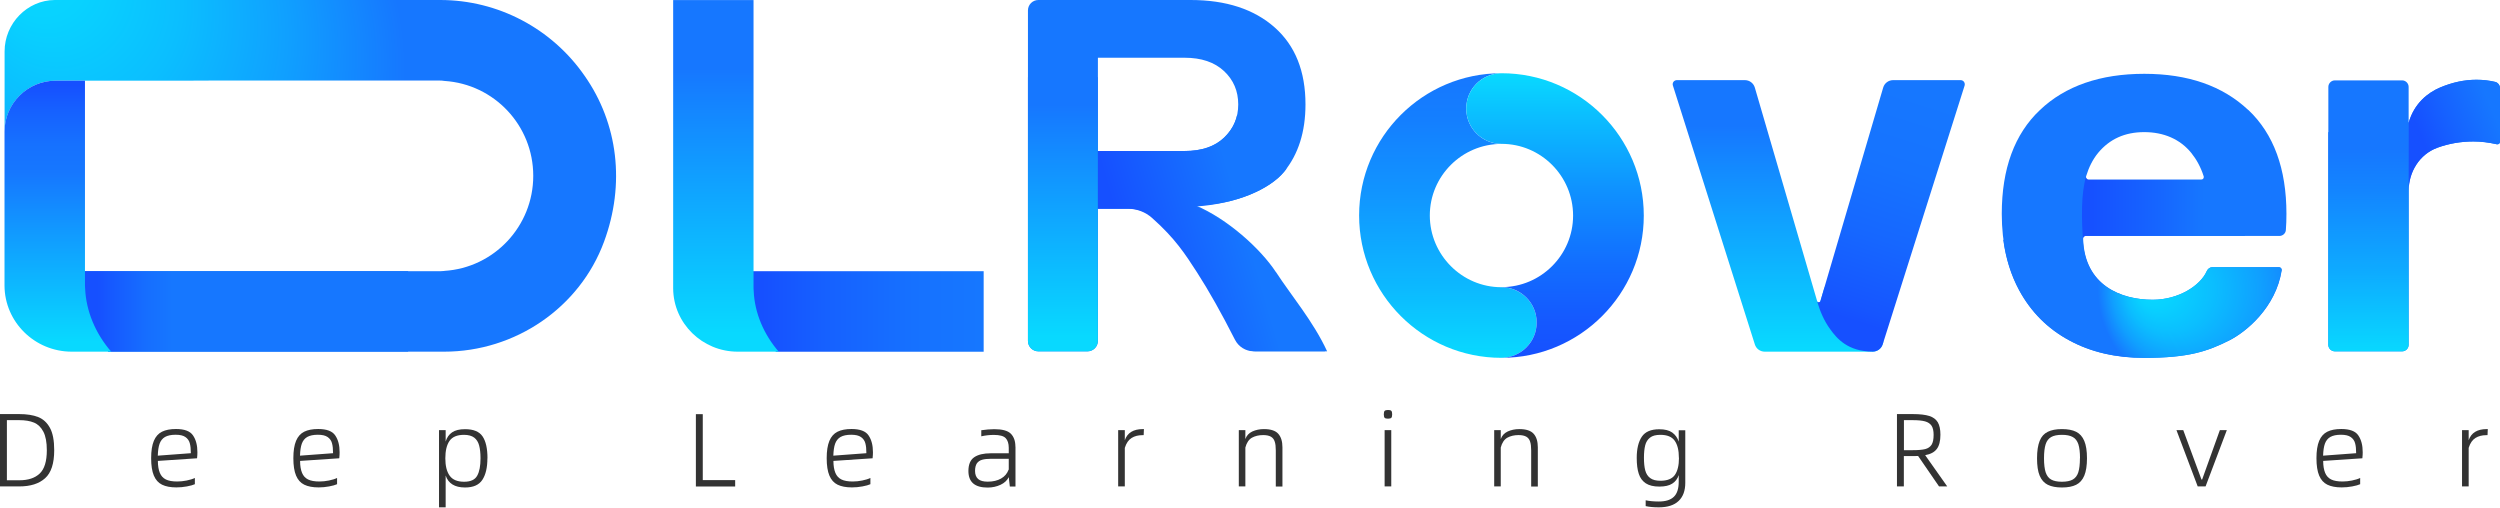
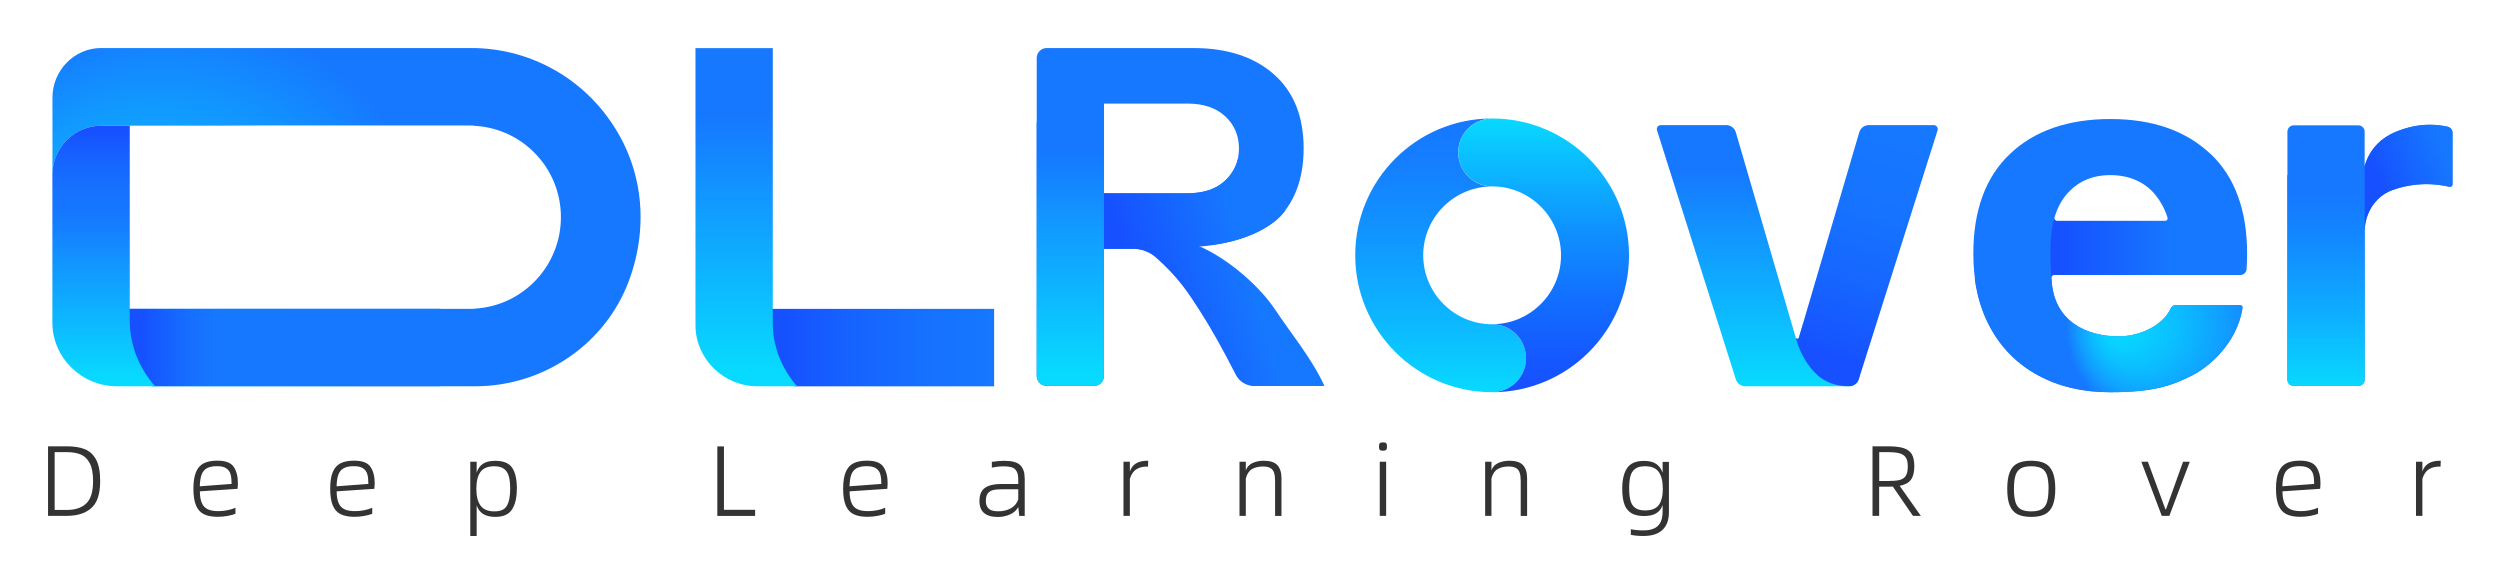
- <svg xmlns="http://www.w3.org/2000/svg" id="_图层_2" data-name="图层 2" viewBox="0 0 304.83 61.86">
+ <svg xmlns="http://www.w3.org/2000/svg" id="Layer_1" viewBox="0 0 316.94 73.94">
  <defs>
-     <style>
-       .cls-1 {
-         fill: url(#_未命名的渐变_18);
-       }
- 
-       .cls-1, .cls-2, .cls-3, .cls-4, .cls-5, .cls-6, .cls-7, .cls-8, .cls-9, .cls-10, .cls-11, .cls-12, .cls-13, .cls-14, .cls-15, .cls-16, .cls-17 {
-         stroke-width: 0px;
-       }
- 
-       .cls-2 {
-         fill: url(#_未命名的渐变_22);
-       }
- 
-       .cls-3 {
-         fill: url(#_未命名的渐变_21);
-       }
- 
-       .cls-4 {
-         fill: url(#_未命名的渐变_25);
-       }
- 
-       .cls-5 {
-         fill: url(#_未命名的渐变_29);
-       }
- 
-       .cls-6 {
-         fill: url(#_未命名的渐变_66);
-       }
- 
-       .cls-7 {
-         fill: url(#_未命名的渐变_67);
-       }
- 
-       .cls-8 {
-         fill: url(#_未命名的渐变_61);
-       }
- 
-       .cls-9 {
-         fill: url(#_未命名的渐变_65);
-       }
- 
-       .cls-10 {
-         fill: url(#_未命名的渐变_63);
-       }
- 
-       .cls-11 {
-         fill: url(#_未命名的渐变_57);
-       }
- 
-       .cls-12 {
-         fill: url(#_未命名的渐变_58);
-       }
- 
-       .cls-13 {
-         fill: url(#_未命名的渐变_53);
-       }
- 
-       .cls-14 {
-         fill: url(#_未命名的渐变_32);
-       }
- 
-       .cls-15 {
-         fill: #333;
-       }
- 
-       .cls-16 {
-         fill: #1677ff;
-       }
- 
-       .cls-17 {
-         fill: url(#_未命名的渐变_112);
-       }
-     </style>
-     <radialGradient id="_未命名的渐变_18" data-name="未命名的渐变 18" cx="26.68" cy="18.39" fx="3.24" fy="-4.75" r="59.03" gradientUnits="userSpaceOnUse">
+     <style>.cls-1{fill:#333;}.cls-1,.cls-2,.cls-3,.cls-4,.cls-5,.cls-6,.cls-7,.cls-8,.cls-9,.cls-10,.cls-11,.cls-12,.cls-13,.cls-14,.cls-15,.cls-16,.cls-17{stroke-width:0px;}.cls-2{fill:url(#linear-gradient);}.cls-3{fill:url(#radial-gradient);}.cls-4{fill:url(#linear-gradient-11);}.cls-5{fill:url(#linear-gradient-12);}.cls-6{fill:url(#linear-gradient-13);}.cls-7{fill:url(#linear-gradient-10);}.cls-8{fill:#1677ff;}.cls-9{fill:url(#radial-gradient-2);}.cls-10{fill:url(#linear-gradient-4);}.cls-11{fill:url(#linear-gradient-2);}.cls-12{fill:url(#linear-gradient-3);}.cls-13{fill:url(#linear-gradient-8);}.cls-14{fill:url(#linear-gradient-9);}.cls-15{fill:url(#linear-gradient-7);}.cls-16{fill:url(#linear-gradient-5);}.cls-17{fill:url(#linear-gradient-6);}</style>
+     <radialGradient id="radial-gradient" cx="32.77" cy="51.52" fx="9.33" fy="28.38" r="59.03" gradientTransform="translate(0 75.99997) scale(1 -1)" gradientUnits="userSpaceOnUse">
      <stop offset="0" stop-color="#08d9ff" />
      <stop offset=".09" stop-color="#08d2ff" />
      <stop offset=".23" stop-color="#0bbeff" />
      <stop offset=".39" stop-color="#109fff" />
      <stop offset=".56" stop-color="#1677ff" />
    </radialGradient>
-     <linearGradient id="_未命名的渐变_29" data-name="未命名的渐变 29" x1="49.29" y1="37.97" x2="9.54" y2="37.97" gradientUnits="userSpaceOnUse">
+     <linearGradient id="linear-gradient" x1="55.38" y1="31.945" x2="15.63" y2="31.945" gradientTransform="translate(0 75.99997) scale(1 -1)" gradientUnits="userSpaceOnUse">
      <stop offset="0" stop-color="#1677ff" />
      <stop offset=".71" stop-color="#1677ff" />
      <stop offset=".79" stop-color="#166eff" />
      <stop offset=".91" stop-color="#1657ff" />
      <stop offset=".94" stop-color="#1650ff" />
    </linearGradient>
-     <linearGradient id="_未命名的渐变_21" data-name="未命名的渐变 21" x1="7.06" y1="41.66" x2="7.06" y2="10.38" gradientUnits="userSpaceOnUse">
+     <linearGradient id="linear-gradient-2" x1="13.145" y1="28.25" x2="13.145" y2="59.53" gradientTransform="translate(0 75.99997) scale(1 -1)" gradientUnits="userSpaceOnUse">
      <stop offset="0" stop-color="#08d9ff" />
      <stop offset=".66" stop-color="#1677ff" />
      <stop offset=".77" stop-color="#1671ff" />
      <stop offset=".9" stop-color="#1661ff" />
      <stop offset="1" stop-color="#1650ff" />
    </linearGradient>
-     <linearGradient id="_未命名的渐变_53" data-name="未命名的渐变 53" x1="288.79" y1="43.06" x2="288.79" y2="14.74" gradientUnits="userSpaceOnUse">
+     <linearGradient id="linear-gradient-3" x1="294.88" y1="26.85" x2="294.88" y2="55.17" gradientTransform="translate(0 75.99997) scale(1 -1)" gradientUnits="userSpaceOnUse">
      <stop offset="0" stop-color="#08d9ff" />
      <stop offset=".35" stop-color="#0eabff" />
      <stop offset=".7" stop-color="#1385ff" />
      <stop offset=".88" stop-color="#1677ff" />
    </linearGradient>
-     <linearGradient id="_未命名的渐变_63" data-name="未命名的渐变 63" x1="295.37" y1="17.06" x2="303.93" y2="13.49" gradientUnits="userSpaceOnUse">
+     <linearGradient id="linear-gradient-4" x1="301.458" y1="52.854" x2="310.018" y2="56.424" gradientTransform="translate(0 75.99997) scale(1 -1)" gradientUnits="userSpaceOnUse">
      <stop offset="0" stop-color="#1650ff" />
      <stop offset=".43" stop-color="#1662ff" />
      <stop offset="1" stop-color="#1677ff" />
    </linearGradient>
-     <linearGradient id="_未命名的渐变_65" data-name="未命名的渐变 65" x1="216.8" y1="42.42" x2="216.8" y2="12.29" gradientUnits="userSpaceOnUse">
+     <linearGradient id="linear-gradient-5" x1="222.902" y1="27.49" x2="222.902" y2="57.62" gradientTransform="translate(0 75.99997) scale(1 -1)" gradientUnits="userSpaceOnUse">
      <stop offset="0" stop-color="#08d9ff" />
      <stop offset=".9" stop-color="#1677ff" />
    </linearGradient>
-     <linearGradient id="_未命名的渐变_25" data-name="未命名的渐变 25" x1="224.72" y1="41.69" x2="234.33" y2="11.35" gradientUnits="userSpaceOnUse">
+     <linearGradient id="linear-gradient-6" x1="230.816" y1="28.218" x2="240.426" y2="58.558" gradientTransform="translate(0 75.99997) scale(1 -1)" gradientUnits="userSpaceOnUse">
      <stop offset=".09" stop-color="#1650ff" />
      <stop offset=".14" stop-color="#1655ff" />
      <stop offset=".42" stop-color="#1667ff" />
      <stop offset=".7" stop-color="#1673ff" />
      <stop offset=".99" stop-color="#1677ff" />
    </linearGradient>
-     <linearGradient id="_未命名的渐变_57" data-name="未命名的渐变 57" x1="6492.48" y1="11561.63" x2="6492.48" y2="11596.33" gradientTransform="translate(-6315.92 -11552.9)" gradientUnits="userSpaceOnUse">
+     <linearGradient id="linear-gradient-7" x1="6498.555" y1="-11491.72" x2="6498.555" y2="-11526.42" gradientTransform="translate(-6315.92 -11476.9) scale(1 -1)" gradientUnits="userSpaceOnUse">
      <stop offset="0" stop-color="#1677ff" />
      <stop offset=".17" stop-color="#147fff" />
      <stop offset=".43" stop-color="#1195ff" />
      <stop offset=".76" stop-color="#0cb9ff" />
      <stop offset="1" stop-color="#08d9ff" />
    </linearGradient>
-     <linearGradient id="_未命名的渐变_58" data-name="未命名的渐变 58" x1="7888.19" y1="16114.43" x2="7888.19" y2="16149.13" gradientTransform="translate(8077.8 16158.27) rotate(-180)" gradientUnits="userSpaceOnUse">
+     <linearGradient id="linear-gradient-8" x1="6976.105" y1="-15316.34" x2="6976.105" y2="-15351.04" gradientTransform="translate(7171.8 15366.27) rotate(-180) scale(1 -1)" gradientUnits="userSpaceOnUse">
      <stop offset="0" stop-color="#1650ff" />
      <stop offset=".13" stop-color="#1558ff" />
      <stop offset=".34" stop-color="#126eff" />
      <stop offset=".6" stop-color="#0f92ff" />
      <stop offset=".89" stop-color="#0ac4ff" />
      <stop offset="1" stop-color="#08d9ff" />
    </linearGradient>
-     <linearGradient id="_未命名的渐变_22" data-name="未命名的渐变 22" x1="119.6" y1="37.99" x2="91.21" y2="37.99" gradientUnits="userSpaceOnUse">
+     <linearGradient id="linear-gradient-9" x1="125.69" y1="31.93" x2="97.29" y2="31.93" gradientTransform="translate(0 75.99997) scale(1 -1)" gradientUnits="userSpaceOnUse">
      <stop offset="0" stop-color="#1677ff" />
      <stop offset=".29" stop-color="#1671ff" />
      <stop offset=".66" stop-color="#1661ff" />
      <stop offset=".94" stop-color="#1650ff" />
    </linearGradient>
-     <linearGradient id="_未命名的渐变_67" data-name="未命名的渐变 67" x1="88.53" y1="40.67" x2="88.53" y2="2.66" gradientUnits="userSpaceOnUse">
+     <linearGradient id="linear-gradient-10" x1="94.61" y1="29.24" x2="94.61" y2="67.25" gradientTransform="translate(0 75.99997) scale(1 -1)" gradientUnits="userSpaceOnUse">
      <stop offset="0" stop-color="#08d9ff" />
      <stop offset=".85" stop-color="#1677ff" />
    </linearGradient>
-     <linearGradient id="_未命名的渐变_32" data-name="未命名的渐变 32" x1="129.6" y1="41.02" x2="129.6" y2="8.2" gradientUnits="userSpaceOnUse">
+     <linearGradient id="linear-gradient-11" x1="135.685" y1="28.89" x2="135.685" y2="61.71" gradientTransform="translate(0 75.99997) scale(1 -1)" gradientUnits="userSpaceOnUse">
      <stop offset="0" stop-color="#08d9ff" />
      <stop offset=".86" stop-color="#1677ff" />
    </linearGradient>
-     <linearGradient id="_未命名的渐变_66" data-name="未命名的渐变 66" x1="132.32" y1="35.11" x2="158.91" y2="27.36" gradientUnits="userSpaceOnUse">
+     <linearGradient id="linear-gradient-12" x1="138.409" y1="34.803" x2="164.999" y2="42.553" gradientTransform="translate(0 75.99997) scale(1 -1)" gradientUnits="userSpaceOnUse">
      <stop offset=".22" stop-color="#1650ff" />
      <stop offset=".75" stop-color="#1677ff" />
    </linearGradient>
-     <linearGradient id="_未命名的渐变_112" data-name="未命名的渐变 112" x1="254.7" y1="25.3" x2="277.42" y2="25.3" gradientUnits="userSpaceOnUse">
+     <linearGradient id="linear-gradient-13" x1="260.79" y1="44.615" x2="283.51" y2="44.615" gradientTransform="translate(0 75.99997) scale(1 -1)" gradientUnits="userSpaceOnUse">
      <stop offset="0" stop-color="#1650ff" />
      <stop offset=".38" stop-color="#1666ff" />
      <stop offset=".62" stop-color="#1677ff" />
    </linearGradient>
-     <radialGradient id="_未命名的渐变_61" data-name="未命名的渐变 61" cx="268.83" cy="35.26" fx="261.54" fy="35.26" r="13.04" gradientUnits="userSpaceOnUse">
+     <radialGradient id="radial-gradient-2" cx="274.92" cy="34.65" fx="267.63" fy="34.65" r="13.04" gradientTransform="translate(0 75.99997) scale(1 -1)" gradientUnits="userSpaceOnUse">
      <stop offset="0" stop-color="#08d9ff" />
      <stop offset=".17" stop-color="#08d2ff" />
      <stop offset=".41" stop-color="#0bbeff" />
      <stop offset=".7" stop-color="#109fff" />
      <stop offset="1" stop-color="#1677ff" />
    </radialGradient>
  </defs>
-   <g id="_图层_1-2" data-name="图层 1">
-     <g>
-       <g>
-         <path class="cls-1" d="M71.28,9.24C67.28,3.46,60.7,0,53.68,0h-27.32s-19.68,0-19.68,0C3.32.02.56,2.85.56,6.27v9.8c0-3.44,2.8-6.23,6.22-6.23h15.01l4.5-.02h.07s27.18,0,27.18,0c.22,0,.44.01.66.05,6.05.39,10.82,5.42,10.82,11.57s-4.78,11.21-10.84,11.59t-.03.01c-.16.02-.32.03-.47.03h-23.37s-20.3,0-20.3,0v1.49c0,.22,0,.41.02.61.12,2.78,1.29,5.52,3.18,7.71h17.45s23.49,0,23.49,0c8.7,0,16.54-5.38,19.5-13.4,2.59-7,1.73-14.4-2.37-20.24Z" />
-         <path class="cls-5" d="M49.76,33.07v9.8H13.21c-1.9-2.19-3.07-4.93-3.18-7.71-.02-.2-.02-.39-.02-.61v-1.49h39.75Z" />
-         <path class="cls-3" d="M10.38,35.17c-.02-.2-.02-.39-.02-.61V9.84h-3.59c-3.42,0-6.22,2.79-6.22,6.23v18.76c.02,4.44,3.69,8.05,8.2,8.05h4.81c-1.9-2.19-3.07-4.93-3.18-7.71Z" />
-       </g>
-       <path class="cls-16" d="M304.23,9.99c-.72-.17-1.48-.26-2.28-.26-1.47,0-2.95.32-4.44.95-1.49.63-3.15,1.93-3.82,4.29v-4.37c0-.44-.36-.8-.8-.8h-8.19c-.44,0-.8.36-.8.8v31.44c0,.44.36.8.8.8h8.19c.44,0,.8-.36.8-.8v-18.79c0-2.27,1.32-4.42,3.45-5.21.01,0,.03-.01.04-.02,1.39-.51,2.86-.77,4.41-.77.9,0,1.85.11,2.85.34.2.04.39-.1.39-.3v-6.51c0-.37-.24-.7-.6-.79Z" />
-       <path class="cls-13" d="M293.69,16.11v25.93c0,.44-.36.8-.8.8h-8.19c-.44,0-.81-.36-.81-.8v-25.93h9.79Z" />
-       <path class="cls-10" d="M304.83,10.78v6.51c0,.2-.19.35-.39.3-1-.22-1.95-.34-2.85-.34-1.55,0-3.02.26-4.4.76-.01,0-.03.01-.04.02-2.13.79-3.45,2.94-3.45,5.21v-8.28c.67-2.36,2.34-3.66,3.82-4.29,1.49-.63,2.97-.95,4.44-.95.8,0,1.56.09,2.28.26.35.08.6.42.6.79Z" />
-       <path class="cls-9" d="M229.65,41.67l-.1.32c-.17.53-.66.89-1.21.89h-13.16c-.56,0-1.05-.36-1.21-.89l-9.99-31.56c-.11-.33.14-.66.49-.66h8.28c.57,0,1.06.37,1.22.91l7.6,26.04c.02.09.11.15.2.15s.17-.06.2-.15l.5-1.7,7.2,6.65Z" />
-       <path class="cls-4" d="M239.55,10.43l-9.99,31.56c-.17.53-.66.88-1.22.88-3.04,0-4.38-1.62-5.16-2.7-.77-1.05-1.26-2.21-1.62-3.45.03.09.11.14.2.14s.17-.05.2-.14l7.66-26.04c.16-.55.66-.91,1.22-.91h8.22c.35,0,.58.33.49.66Z" />
-       <path class="cls-11" d="M187.37,39.32c0,2.38-1.91,4.28-4.28,4.31h-.03c-9.56,0-17.34-7.78-17.34-17.36s7.78-17.34,17.34-17.34c-2.38.03-4.28,1.93-4.28,4.31s1.91,4.28,4.28,4.31c-4.8,0-8.72,3.92-8.72,8.72s3.92,8.75,8.72,8.75h.03c2.38.03,4.28,1.93,4.28,4.31Z" />
-       <path class="cls-12" d="M178.78,13.24c0-2.38,1.91-4.28,4.28-4.31h.03c9.56,0,17.34,7.78,17.34,17.36,0,9.56-7.78,17.34-17.34,17.34,2.38-.03,4.28-1.93,4.28-4.31s-1.91-4.28-4.28-4.31c4.8,0,8.72-3.92,8.72-8.72,0-4.83-3.92-8.75-8.72-8.75h-.03c-2.38-.03-4.28-1.93-4.28-4.31Z" />
-       <path class="cls-2" d="M119.94,33.08v9.81h-25.32c-1.82-2.09-2.95-4.73-3.06-7.4-.02-.19-.02-.38-.02-.58v-1.84h28.4Z" />
-       <path class="cls-7" d="M94.96,42.88h-5.01c-4.32,0-7.85-3.46-7.87-7.72V.01h9.8v34.89c0,.21,0,.39.02.59.11,2.67,1.24,5.3,3.06,7.4Z" />
-       <g>
-         <path class="cls-16" d="M155.57,33.17c-1.84-2.81-5.91-6.51-9.83-8.14,4.8,0,9.11-1.98,10.84-4.1,1.73-2.12,2.6-4.85,2.6-8.2,0-4.04-1.25-7.17-3.76-9.39-2.51-2.22-5.93-3.34-10.25-3.34h-18.56c-.7,0-1.27.57-1.27,1.27v40.3c0,.7.57,1.27,1.27,1.27h5.99c.7,0,1.27-.57,1.27-1.27v-16.11h3.9c1.08,0,2.14.4,2.95,1.12,2.84,2.52,4.06,4.44,5.49,6.65,1.43,2.22,2.97,4.95,4.62,8.2.43.85,1.31,1.41,2.27,1.41h8.72c-1.67-3.63-4.41-6.85-6.24-9.67ZM133.87,18.42V7.04h10.57c2.04,0,3.64.54,4.8,1.62,1.16,1.08,1.74,2.44,1.74,4.07s-.57,2.94-1.71,4.04c-1.14,1.1-2.75,1.65-4.83,1.65h-10.57Z" />
-         <path class="cls-14" d="M125.34,9.41v32.16c0,.7.57,1.27,1.27,1.27h5.98c.7,0,1.27-.57,1.27-1.27V9.41h-8.53Z" />
-         <path class="cls-6" d="M155.32,33.17c-1.78-2.73-5.67-6.3-9.48-7.99,5.01-.35,9.01-2.13,10.75-4.25.09-.12.19-.23.28-.36l-6.04-6.47c-.24,1.01-.76,1.89-1.55,2.66-1.14,1.1-2.76,1.65-4.84,1.65h-10.57v7.04h3.65c1.08,0,2.14.4,2.95,1.12,2.84,2.52,4.06,4.44,5.49,6.65,1.43,2.22,2.97,4.95,4.62,8.2.43.85,1.31,1.41,2.27,1.41h8.71c-1.67-3.63-4.4-6.86-6.24-9.67Z" />
-       </g>
-       <g>
-         <path class="cls-15" d="M2.35,50.49c.92,0,1.69.12,2.3.36s1.09.68,1.44,1.32c.35.64.52,1.55.52,2.73,0,1.61-.37,2.75-1.11,3.41-.74.67-1.79,1-3.15,1H0v-8.82h2.35ZM2.36,58.56c1.08,0,1.9-.27,2.48-.82.58-.55.87-1.49.87-2.84,0-.97-.14-1.72-.42-2.26-.28-.54-.66-.91-1.14-1.11s-1.08-.3-1.79-.3H.84v7.33h1.53Z" />
-         <path class="cls-15" d="M24.02,55.88l-4.77.32c0,.61.09,1.1.24,1.46.15.36.39.63.73.8.34.17.8.25,1.39.25.37,0,.76-.04,1.15-.12.39-.08.73-.18,1-.31v.76c-.22.1-.54.19-.97.27-.43.08-.85.12-1.28.12-.72,0-1.3-.11-1.75-.33-.45-.22-.78-.59-1-1.11-.22-.52-.33-1.23-.33-2.12s.11-1.59.33-2.12c.22-.52.55-.89.99-1.11.44-.22,1.01-.33,1.71-.33,1.03,0,1.73.26,2.08.79.36.53.53,1.21.53,2.04,0,.19-.01.43-.04.72ZM23.27,55.26c0-.5-.04-.91-.13-1.22-.08-.31-.26-.56-.53-.75-.27-.19-.66-.28-1.19-.28-.55,0-.98.09-1.3.27-.31.18-.53.46-.66.82-.13.36-.2.85-.22,1.46l4.02-.3Z" />
-         <path class="cls-15" d="M41.36,55.88l-4.77.32c0,.61.09,1.1.24,1.46.15.36.39.63.73.8.34.17.8.25,1.39.25.37,0,.76-.04,1.15-.12.39-.08.73-.18,1-.31v.76c-.22.1-.54.19-.97.27-.43.08-.85.12-1.28.12-.72,0-1.3-.11-1.75-.33-.45-.22-.78-.59-1-1.11-.22-.52-.33-1.23-.33-2.12s.11-1.59.33-2.12c.22-.52.55-.89.99-1.11.44-.22,1.01-.33,1.71-.33,1.03,0,1.73.26,2.08.79.36.53.53,1.21.53,2.04,0,.19-.01.43-.04.72ZM40.61,55.26c0-.5-.04-.91-.13-1.22-.08-.31-.26-.56-.53-.75-.27-.19-.66-.28-1.19-.28-.55,0-.98.09-1.3.27-.31.18-.53.46-.66.82-.13.36-.2.85-.22,1.46l4.02-.3Z" />
-         <path class="cls-15" d="M59.43,55.88c0,1.12-.2,1.99-.61,2.62s-1.11.94-2.12.94c-1.25,0-2.04-.49-2.36-1.46v3.88h-.81v-9.41h.81v1.39c.14-.48.4-.86.78-1.12.38-.26.9-.39,1.58-.39,1.03,0,1.74.29,2.14.88.4.59.6,1.48.6,2.68ZM58.59,55.88c0-.64-.06-1.16-.17-1.57-.11-.41-.31-.73-.6-.95-.29-.22-.71-.34-1.24-.34-.84,0-1.43.25-1.77.74-.34.49-.51,1.2-.51,2.12s.17,1.61.52,2.11c.35.5.94.75,1.77.75.79,0,1.32-.24,1.59-.73.28-.49.41-1.2.41-2.13Z" />
-         <path class="cls-15" d="M85.69,58.54h3.95v.78h-4.79v-8.82h.84v8.05Z" />
-         <path class="cls-15" d="M106.39,55.88l-4.77.32c0,.61.09,1.1.24,1.46.15.36.39.63.73.8.34.17.8.25,1.39.25.37,0,.76-.04,1.15-.12.39-.08.73-.18,1-.31v.76c-.22.1-.54.19-.97.27-.43.08-.85.12-1.28.12-.72,0-1.3-.11-1.75-.33-.45-.22-.78-.59-1-1.11-.22-.52-.33-1.23-.33-2.12s.11-1.59.33-2.12c.22-.52.55-.89.99-1.11.44-.22,1.01-.33,1.71-.33,1.03,0,1.73.26,2.08.79.36.53.53,1.21.53,2.04,0,.19-.01.43-.04.72ZM105.64,55.26c0-.5-.04-.91-.13-1.22-.08-.31-.26-.56-.53-.75-.27-.19-.66-.28-1.19-.28-.55,0-.98.09-1.3.27-.31.18-.53.46-.66.82-.13.36-.2.85-.22,1.46l4.02-.3Z" />
-         <path class="cls-15" d="M123.82,54.46v4.86h-.69l-.13-1.14c-.2.4-.53.71-1,.93-.47.22-1,.34-1.58.34-1.56,0-2.34-.67-2.34-2.02,0-.8.24-1.36.71-1.68.47-.32,1.14-.48,2-.48h2.21v-.66c0-.53-.13-.93-.38-1.19s-.73-.39-1.44-.39c-.53,0-1.03.06-1.53.17v-.74c.57-.08,1.09-.13,1.58-.13.97,0,1.65.18,2.02.55.37.37.56.9.56,1.58ZM123,57.27v-1.33h-2.14c-.46,0-.83.04-1.11.12-.28.08-.49.23-.64.44-.14.22-.22.52-.22.92,0,.44.13.77.38.99s.64.32,1.17.32c.64,0,1.18-.13,1.62-.38.44-.25.75-.61.92-1.08Z" />
-         <path class="cls-15" d="M139.48,52.32l-.03.74h-.15c-.51,0-.95.11-1.32.34-.37.23-.65.63-.83,1.21v4.7h-.81v-6.86h.81v1.23c.31-.91,1.05-1.36,2.2-1.36h.13Z" />
-         <path class="cls-15" d="M156.37,54.54v4.78h-.81v-4.4c0-.45-.04-.81-.13-1.07-.08-.27-.24-.47-.46-.6-.22-.13-.54-.2-.95-.2-.53,0-.99.11-1.37.32-.38.22-.65.62-.8,1.2v4.74h-.8v-6.86h.8v1.09c.14-.42.43-.73.85-.93.42-.19.89-.29,1.41-.29.83,0,1.41.19,1.75.57.34.38.51.93.51,1.65Z" />
-         <path class="cls-15" d="M168.73,50.52c0-.22.04-.36.11-.43.07-.06.21-.1.41-.1.19,0,.32.03.39.1.07.06.11.21.11.43s-.04.36-.11.43c-.07.06-.2.1-.39.1-.2,0-.34-.03-.41-.1-.07-.06-.11-.21-.11-.43ZM168.83,59.31v-6.86h.81v6.86h-.81Z" />
-         <path class="cls-15" d="M187.51,54.54v4.78h-.81v-4.4c0-.45-.04-.81-.13-1.07-.08-.27-.24-.47-.46-.6-.22-.13-.54-.2-.95-.2-.53,0-.99.11-1.37.32-.38.22-.65.62-.8,1.2v4.74h-.8v-6.86h.8v1.09c.14-.42.43-.73.85-.93.42-.19.89-.29,1.41-.29.83,0,1.41.19,1.75.57.34.38.51.93.51,1.65Z" />
-         <path class="cls-15" d="M205.49,58.86c0,.97-.27,1.71-.81,2.22-.54.52-1.35.78-2.42.78-.64,0-1.17-.05-1.6-.15v-.71c.45.1.98.15,1.6.15.83,0,1.44-.19,1.84-.58s.59-1,.59-1.84v-.8c-.15.46-.42.81-.79,1.04-.37.24-.9.36-1.58.36s-1.24-.13-1.65-.4c-.4-.27-.69-.65-.85-1.16-.17-.5-.25-1.15-.25-1.94,0-1.11.21-1.97.62-2.58.41-.61,1.12-.91,2.13-.91.68,0,1.2.13,1.58.4.37.27.64.64.79,1.11v-1.39h.8v6.41ZM204.71,55.82c0-.91-.17-1.6-.51-2.08-.34-.48-.92-.72-1.75-.72-.55,0-.97.11-1.26.34-.29.23-.49.54-.59.95-.1.4-.15.9-.15,1.51s.05,1.14.16,1.54c.11.4.3.71.6.93.29.22.71.33,1.25.33.84,0,1.43-.24,1.76-.71.33-.47.5-1.17.5-2.08Z" />
-         <path class="cls-15" d="M233.88,55.6c-.12,0-.31.01-.58.01h-1.16v3.7h-.84v-8.82h1.94c.86,0,1.52.08,2,.23.48.15.82.41,1.04.77.21.36.32.87.32,1.52,0,.77-.15,1.35-.44,1.73-.29.39-.76.64-1.42.76l2.69,3.81h-1l-2.55-3.71ZM233.23,54.89c.65,0,1.15-.04,1.51-.13.35-.09.61-.27.78-.53.17-.27.25-.67.25-1.21,0-.48-.08-.85-.25-1.11-.17-.25-.43-.43-.79-.53-.36-.1-.85-.15-1.49-.15h-1.09v3.66h1.09Z" />
-         <path class="cls-15" d="M248.38,55.88c0-.89.11-1.59.32-2.12s.54-.89.99-1.11c.44-.22,1.02-.33,1.73-.33s1.29.11,1.73.33c.44.22.77.59.99,1.11.22.52.33,1.23.33,2.12s-.11,1.59-.33,2.12c-.22.52-.55.89-.99,1.11-.44.22-1.02.33-1.73.33s-1.29-.11-1.73-.33c-.44-.22-.77-.59-.99-1.11-.22-.52-.32-1.23-.32-2.12ZM253.62,55.88c0-.73-.07-1.3-.2-1.71-.14-.41-.36-.71-.68-.88-.32-.18-.76-.27-1.32-.27s-1.01.09-1.32.27c-.31.18-.54.47-.67.88-.13.41-.2.98-.2,1.71s.07,1.3.2,1.71c.14.41.36.71.67.88.31.18.75.27,1.31.27s1.02-.09,1.33-.27c.31-.18.54-.47.67-.88.13-.41.2-.98.2-1.72Z" />
-         <path class="cls-15" d="M267.97,59.31l-2.59-6.86h.83l2.22,6.02h.08l2.16-6.02h.85l-2.59,6.86h-.95Z" />
-         <path class="cls-15" d="M288.04,55.88l-4.77.32c0,.61.09,1.1.24,1.46.15.36.39.63.73.8.34.17.8.25,1.39.25.37,0,.76-.04,1.15-.12.39-.08.73-.18,1-.31v.76c-.22.1-.54.19-.97.27-.43.08-.85.12-1.28.12-.72,0-1.3-.11-1.75-.33-.45-.22-.78-.59-1-1.11-.22-.52-.33-1.23-.33-2.12s.11-1.59.33-2.12c.22-.52.55-.89.99-1.11.44-.22,1.01-.33,1.71-.33,1.03,0,1.73.26,2.08.79.36.53.53,1.21.53,2.04,0,.19-.01.43-.04.72ZM287.29,55.26c0-.5-.04-.91-.13-1.22-.08-.31-.26-.56-.53-.75-.27-.19-.66-.28-1.19-.28-.55,0-.98.09-1.3.27-.31.18-.53.46-.66.82-.13.36-.2.85-.22,1.46l4.02-.3Z" />
-         <path class="cls-15" d="M303.34,52.32l-.03.74h-.15c-.51,0-.95.11-1.32.34-.37.23-.65.63-.83,1.21v4.7h-.81v-6.86h.81v1.23c.31-.91,1.05-1.36,2.2-1.36h.13Z" />
-       </g>
-       <g>
-         <path class="cls-16" d="M274.13,13.41c-3.11-2.93-7.33-4.41-12.67-4.41s-9.63,1.47-12.72,4.41c-3.11,2.93-4.66,7.17-4.66,12.67,0,3.59.72,6.7,2.15,9.33,1.43,2.62,3.45,4.66,6.09,6.09,2.64,1.43,5.68,2.13,9.15,2.13,5.4,0,7.72-.8,10.37-2.13,2.04-1.03,5.66-3.99,6.38-8.55.03-.19-.13-.37-.32-.37h-8.14c-.31,0-.55.2-.67.48-.78,1.77-3.44,3.49-6.6,3.49-3.85,0-8.32-1.75-8.49-7.44,0-.18.14-.34.32-.34h21.74s1.87,0,1.87,0c.41,0,.76-.31.79-.72.05-.64.07-1.29.07-1.97,0-5.51-1.55-9.74-4.64-12.67ZM268.39,21.92h-13.72c-.21,0-.37-.21-.31-.42.34-1.12.82-2.07,1.46-2.85,1.4-1.69,3.26-2.54,5.63-2.54s4.37.85,5.74,2.54c.63.78,1.16,1.74,1.51,2.85.06.2-.1.42-.31.42Z" />
-         <path class="cls-17" d="M254.67,21.91c-.2,0-.37-.19-.31-.42-.32,1.13-.45,2.43-.49,3.66-.05,1.63.05,3.14.1,3.95,0-.18.12-.31.3-.34h19.46v-6.85h-19.07Z" />
-         <path class="cls-8" d="M277.88,32.58h-8.14c-.3,0-.55.2-.68.48-.78,1.77-3.44,3.49-6.6,3.49-3.82,0-8.26-1.72-8.49-7.31h-9.71c.31,2.29.96,4.35,1.95,6.18,1.43,2.62,3.45,4.66,6.09,6.08,2.63,1.43,5.68,2.14,9.14,2.14,5.4,0,7.72-.8,10.37-2.14,2.04-1.03,5.66-3.99,6.38-8.55.03-.19-.13-.37-.32-.37Z" />
-       </g>
-     </g>
+   <g id="_图层_1-2">
+     <path class="cls-3" d="M77.37,15.33c-4-5.78-10.58-9.24-17.6-9.24H12.77c-3.36.02-6.12,2.85-6.12,6.27v9.8c0-3.44,2.8-6.23,6.22-6.23h15.01l4.5-.02h27.25c.22,0,.44.01.66.05,6.05.39,10.82,5.42,10.82,11.57s-4.78,11.21-10.84,11.59l-.03.01c-.16.02-.32.03-.47.03H16.1v1.49c0,.22,0,.41.02.61.12,2.78,1.29,5.52,3.18,7.71h40.94c8.7,0,16.54-5.38,19.5-13.4,2.59-7,1.73-14.4-2.37-20.24Z" />
+     <path class="cls-2" d="M55.85,39.16v9.8H19.3c-1.9-2.19-3.07-4.93-3.18-7.71-.02-.2-.02-.39-.02-.61v-1.49h39.75v.01Z" />
+     <path class="cls-11" d="M16.47,41.26c-.02-.2-.02-.39-.02-.61V15.93h-3.59c-3.42,0-6.22,2.79-6.22,6.23v18.76c.02,4.44,3.69,8.05,8.2,8.05h4.81c-1.9-2.19-3.07-4.93-3.18-7.71Z" />
+     <path class="cls-8" d="M310.32,16.08c-.72-.17-1.48-.26-2.28-.26-1.47,0-2.95.32-4.44.95s-3.15,1.93-3.82,4.29v-4.37c0-.44-.36-.8-.8-.8h-8.19c-.44,0-.8.36-.8.8v31.44c0,.44.36.8.8.8h8.19c.44,0,.8-.36.8-.8v-18.79c0-2.27,1.32-4.42,3.45-5.21.01,0,.03-.01.04-.02,1.39-.51,2.86-.77,4.41-.77.9,0,1.85.11,2.85.34.2.04.39-.1.39-.3v-6.51c0-.37-.24-.7-.6-.79h-0Z" />
+     <path class="cls-12" d="M299.78,22.2v25.93c0,.44-.36.8-.8.8h-8.19c-.44,0-.81-.36-.81-.8v-25.93h9.8Z" />
+     <path class="cls-10" d="M310.92,16.87v6.51c0,.2-.19.35-.39.3-1-.22-1.95-.34-2.85-.34-1.55,0-3.02.26-4.4.76-.01,0-.03.01-.04.02-2.13.79-3.45,2.94-3.45,5.21v-8.28c.67-2.36,2.34-3.66,3.82-4.29,1.49-.63,2.97-.95,4.44-.95.8,0,1.56.09,2.28.26.35.08.6.42.6.79l-.01.01Z" />
+     <path class="cls-16" d="M235.74,47.76l-.1.32c-.17.53-.66.89-1.21.89h-13.16c-.56,0-1.05-.36-1.21-.89l-9.99-31.56c-.11-.33.14-.66.49-.66h8.28c.57,0,1.06.37,1.22.91l7.6,26.04c.02.09.11.15.2.15s.17-.06.2-.15l.5-1.7,7.2,6.65h-.02Z" />
+     <path class="cls-17" d="M245.64,16.52l-9.99,31.56c-.17.53-.66.88-1.22.88-3.04,0-4.38-1.62-5.16-2.7-.77-1.05-1.26-2.21-1.62-3.45.03.09.11.14.2.14s.17-.05.2-.14l7.66-26.04c.16-.55.66-.91,1.22-.91h8.22c.35,0,.58.33.49.66Z" />
+     <path class="cls-15" d="M193.46,45.41c0,2.38-1.91,4.28-4.28,4.31h-.03c-9.56,0-17.34-7.78-17.34-17.36s7.78-17.34,17.34-17.34c-2.38.03-4.28,1.93-4.28,4.31s1.91,4.28,4.28,4.31c-4.8,0-8.72,3.92-8.72,8.72s3.92,8.75,8.72,8.75h.03c2.38.03,4.28,1.93,4.28,4.31v-.01Z" />
+     <path class="cls-13" d="M184.87,19.33c0-2.38,1.91-4.28,4.28-4.31h.03c9.56,0,17.34,7.78,17.34,17.36,0,9.56-7.78,17.34-17.34,17.34,2.38-.03,4.28-1.93,4.28-4.31s-1.91-4.28-4.28-4.31c4.8,0,8.72-3.92,8.72-8.72,0-4.83-3.92-8.75-8.72-8.75h-.03c-2.38-.03-4.28-1.93-4.28-4.31v.01Z" />
+     <path class="cls-14" d="M126.03,39.17v9.81h-25.32c-1.82-2.09-2.95-4.73-3.06-7.4-.02-.19-.02-.38-.02-.58v-1.84h28.4v.01Z" />
+     <path class="cls-7" d="M101.05,48.97h-5.01c-4.32,0-7.85-3.46-7.87-7.72V6.1h9.8v34.89c0,.21,0,.39.02.59.11,2.67,1.24,5.3,3.06,7.4v-.01Z" />
+     <path class="cls-8" d="M161.66,39.26c-1.84-2.81-5.91-6.51-9.83-8.14,4.8,0,9.11-1.98,10.84-4.1s2.6-4.85,2.6-8.2c0-4.04-1.25-7.17-3.76-9.39-2.51-2.22-5.93-3.34-10.25-3.34h-18.56c-.7,0-1.27.57-1.27,1.27v40.3c0,.7.57,1.27,1.27,1.27h5.99c.7,0,1.27-.57,1.27-1.27v-16.11h3.9c1.08,0,2.14.4,2.95,1.12,2.84,2.52,4.06,4.44,5.49,6.65,1.43,2.22,2.97,4.95,4.62,8.2.43.85,1.31,1.41,2.27,1.41h8.72c-1.67-3.63-4.41-6.85-6.24-9.67h-.01ZM139.96,24.51v-11.38h10.57c2.04,0,3.64.54,4.8,1.62s1.74,2.44,1.74,4.07-.57,2.94-1.71,4.04-2.75,1.65-4.83,1.65h-10.57 0Z" />
+     <path class="cls-4" d="M131.43,15.5v32.16c0,.7.57,1.27,1.27,1.27h5.98c.7,0,1.27-.57,1.27-1.27V15.5h-8.53.01Z" />
+     <path class="cls-5" d="M161.41,39.26c-1.78-2.73-5.67-6.3-9.48-7.99,5.01-.35,9.01-2.13,10.75-4.25.09-.12.19-.23.28-.36l-6.04-6.47c-.24,1.01-.76,1.89-1.55,2.66-1.14,1.1-2.76,1.65-4.84,1.65h-10.57v7.04h3.65c1.08,0,2.14.4,2.95,1.12,2.84,2.52,4.06,4.44,5.49,6.65,1.43,2.22,2.97,4.95,4.62,8.2.43.85,1.31,1.41,2.27,1.41h8.71c-1.67-3.63-4.4-6.86-6.24-9.67l-0.0.01Z" />
+     <path class="cls-1" d="M8.44,56.58c.92,0,1.69.12,2.3.36s1.09.68,1.44,1.32.52,1.55.52,2.73c0,1.61-.37,2.75-1.11,3.41-.74.67-1.79,1-3.15,1h-2.35v-8.82h2.35ZM8.45,64.65c1.08,0,1.9-.27,2.48-.82.58-.55.87-1.49.87-2.84,0-.97-.14-1.72-.42-2.26-.28-.54-.66-.91-1.14-1.11s-1.08-.3-1.79-.3h-1.52v7.33h1.53-.01ZM30.11,61.97l-4.77.32c0,.61.09,1.1.24,1.46s.39.63.73.8.8.25,1.39.25c.37,0,.76-.04,1.15-.12.39-.08.73-.18,1-.31v.76c-.22.1-.54.19-.97.27-.43.08-.85.12-1.28.12-.72,0-1.3-.11-1.75-.33s-.78-.59-1-1.11-.33-1.23-.33-2.12.11-1.59.33-2.12c.22-.52.55-.89.99-1.11s1.01-.33,1.71-.33c1.03,0,1.73.26,2.08.79.36.53.53,1.21.53,2.04,0,.19-.01.43-.04.72l-.01.02ZM29.36,61.35c0-.5-.04-.91-.13-1.22-.08-.31-.26-.56-.53-.75s-.66-.28-1.19-.28c-.55,0-.98.09-1.3.27-.31.18-.53.46-.66.82s-.2.85-.22,1.46l4.02-.3h.01ZM47.45,61.97l-4.77.32c0,.61.09,1.1.24,1.46s.39.63.73.8.8.25,1.39.25c.37,0,.76-.04,1.15-.12.39-.08.73-.18,1-.31v.76c-.22.1-.54.19-.97.27s-.85.12-1.28.12c-.72,0-1.3-.11-1.75-.33s-.78-.59-1-1.11-.33-1.23-.33-2.12.11-1.59.33-2.12c.22-.52.55-.89.99-1.11.44-.22,1.01-.33,1.71-.33,1.03,0,1.73.26,2.08.79.36.53.53,1.21.53,2.04,0,.19-.01.43-.04.72l-.01.02ZM46.7,61.35c0-.5-.04-.91-.13-1.22-.08-.31-.26-.56-.53-.75s-.66-.28-1.19-.28c-.55,0-.98.09-1.3.27-.31.18-.53.46-.66.82s-.2.85-.22,1.46l4.02-.3h.01ZM65.52,61.97c0,1.12-.2,1.99-.61,2.62s-1.11.94-2.12.94c-1.25,0-2.04-.49-2.36-1.46v3.88h-.81v-9.41h.81v1.39c.14-.48.4-.86.78-1.12.38-.26.9-.39,1.58-.39,1.03,0,1.74.29,2.14.88.4.59.6,1.48.6,2.68l-.01-.01ZM64.68,61.97c0-.64-.06-1.16-.17-1.57-.11-.41-.31-.73-.6-.95-.29-.22-.71-.34-1.24-.34-.84,0-1.43.25-1.77.74s-.51,1.2-.51,2.12.17,1.61.52,2.11c.35.5.94.75,1.77.75.79,0,1.32-.24,1.59-.73.28-.49.41-1.2.41-2.13ZM91.78,64.63h3.95v.78h-4.79v-8.82h.84v8.05-.01ZM112.48,61.97l-4.77.32c0,.61.09,1.1.24,1.46s.39.63.73.8c.34.17.8.25,1.39.25.37,0,.76-.04,1.15-.12.39-.08.73-.18,1-.31v.76c-.22.1-.54.19-.97.27s-.85.12-1.28.12c-.72,0-1.3-.11-1.75-.33s-.78-.59-1-1.11-.33-1.23-.33-2.12.11-1.59.33-2.12c.22-.52.55-.89.99-1.11.44-.22,1.01-.33,1.71-.33,1.03,0,1.73.26,2.08.79.36.53.53,1.21.53,2.04,0,.19-.01.43-.04.72l-.01.02ZM111.73,61.35c0-.5-.04-.91-.13-1.22-.08-.31-.26-.56-.53-.75s-.66-.28-1.19-.28c-.55,0-.98.09-1.3.27-.31.18-.53.46-.66.82-.13.36-.2.85-.22,1.46l4.02-.3h.01ZM129.91,60.55v4.86h-.69l-.13-1.14c-.2.4-.53.71-1,.93s-1,.34-1.58.34c-1.56,0-2.34-.67-2.34-2.02,0-.8.24-1.36.71-1.68s1.14-.48,2-.48h2.21v-.66c0-.53-.13-.93-.38-1.19s-.73-.39-1.44-.39c-.53,0-1.03.06-1.53.17v-.74c.57-.08,1.09-.13,1.58-.13.97,0,1.65.18,2.02.55.37.37.56.9.56,1.58h.01ZM129.09,63.36v-1.33h-2.14c-.46,0-.83.04-1.11.12-.28.08-.49.23-.64.44-.14.22-.22.52-.22.92,0,.44.13.77.38.99s.64.32,1.17.32c.64,0,1.18-.13,1.62-.38s.75-.61.92-1.08h.02ZM145.57,58.41l-.03.74h-.15c-.51,0-.95.11-1.32.34-.37.23-.65.63-.83,1.21v4.7h-.81v-6.86h.81v1.23c.31-.91,1.05-1.36,2.2-1.36h.13ZM162.46,60.63v4.78h-.81v-4.4c0-.45-.04-.81-.13-1.07-.08-.27-.24-.47-.46-.6-.22-.13-.54-.2-.95-.2-.53,0-.99.11-1.37.32-.38.22-.65.62-.8,1.2v4.74h-.8v-6.86h.8v1.09c.14-.42.43-.73.85-.93.42-.19.89-.29,1.41-.29.83,0,1.41.19,1.75.57s.51.93.51,1.65ZM174.82,56.61c0-.22.04-.36.11-.43.07-.06.21-.1.41-.1.19,0,.32.03.39.1.07.06.11.21.11.43s-.04.36-.11.43c-.07.06-.2.1-.39.1-.2,0-.34-.03-.41-.1-.07-.06-.11-.21-.11-.43ZM174.92,65.4v-6.86h.81v6.86h-.81ZM193.6,60.63v4.78h-.81v-4.4c0-.45-.04-.81-.13-1.07-.08-.27-.24-.47-.46-.6-.22-.13-.54-.2-.95-.2-.53,0-.99.11-1.37.32-.38.22-.65.62-.8,1.2v4.74h-.8v-6.86h.8v1.09c.14-.42.43-.73.85-.93.42-.19.89-.29,1.41-.29.83,0,1.41.19,1.75.57s.51.93.51,1.65ZM211.58,64.95c0,.97-.27,1.71-.81,2.22-.54.52-1.35.78-2.42.78-.64,0-1.17-.05-1.6-.15v-.71c.45.1.98.15,1.6.15.83,0,1.44-.19,1.84-.58s.59-1,.59-1.84v-.8c-.15.46-.42.81-.79,1.04-.37.24-.9.36-1.58.36s-1.24-.13-1.65-.4c-.4-.27-.69-.65-.85-1.16-.17-.5-.25-1.15-.25-1.94,0-1.11.21-1.97.62-2.58.41-.61,1.12-.91,2.13-.91.68,0,1.2.13,1.58.4.37.27.64.64.79,1.11v-1.39h.8v6.41-.01ZM210.8,61.91c0-.91-.17-1.6-.51-2.08s-.92-.72-1.75-.72c-.55,0-.97.11-1.26.34s-.49.54-.59.95c-.1.4-.15.9-.15,1.51s.05,1.14.16,1.54.3.71.6.93c.29.22.71.33,1.25.33.84,0,1.43-.24,1.76-.71.33-.47.5-1.17.5-2.08l-.01-.01ZM239.97,61.69c-.12,0-.31.01-.58.01h-1.16v3.7h-.84v-8.82h1.94c.86,0,1.52.08,2,.23.48.15.82.41,1.04.77.21.36.32.87.32,1.52,0,.77-.15,1.35-.44,1.73-.29.39-.76.64-1.42.76l2.69,3.81h-1l-2.55-3.71ZM239.32,60.98c.65,0,1.15-.04,1.51-.13.35-.09.61-.27.78-.53.17-.27.25-.67.25-1.21,0-.48-.08-.85-.25-1.11-.17-.25-.43-.43-.79-.53s-.85-.15-1.49-.15h-1.09v3.66h1.09-.01ZM254.47,61.97c0-.89.11-1.59.32-2.12s.54-.89.99-1.11c.44-.22,1.02-.33,1.73-.33s1.29.11,1.73.33.77.59.99,1.11.33,1.23.33,2.12-.11,1.59-.33,2.12c-.22.52-.55.89-.99,1.11s-1.02.33-1.73.33-1.29-.11-1.73-.33-.77-.59-.99-1.11-.32-1.23-.32-2.12ZM259.71,61.97c0-.73-.07-1.3-.2-1.71-.14-.41-.36-.71-.68-.88-.32-.18-.76-.27-1.32-.27s-1.01.09-1.32.27c-.31.18-.54.47-.67.88s-.2.98-.2,1.71.07,1.3.2,1.71c.14.41.36.71.67.88.31.18.75.27,1.31.27s1.02-.09,1.33-.27.54-.47.67-.88.2-.98.2-1.72l.01.01ZM274.06,65.4l-2.59-6.86h.83l2.22,6.02h.08l2.16-6.02h.85l-2.59,6.86h-.96ZM294.13,61.97l-4.77.32c0,.61.09,1.1.24,1.46s.39.63.73.8.8.25,1.39.25c.37,0,.76-.04,1.15-.12.39-.08.73-.18,1-.31v.76c-.22.1-.54.19-.97.27s-.85.12-1.28.12c-.72,0-1.3-.11-1.75-.33s-.78-.59-1-1.11-.33-1.23-.33-2.12.11-1.59.33-2.12c.22-.52.55-.89.99-1.11s1.01-.33,1.71-.33c1.03,0,1.73.26,2.08.79.36.53.53,1.21.53,2.04,0,.19-.01.43-.04.72l-.01.02ZM293.38,61.35c0-.5-.04-.91-.13-1.22-.08-.31-.26-.56-.53-.75s-.66-.28-1.19-.28c-.55,0-.98.09-1.3.27-.31.18-.53.46-.66.82s-.2.85-.22,1.46l4.02-.3h.01ZM309.43,58.41l-.03.74h-.15c-.51,0-.95.11-1.32.34s-.65.63-.83,1.21v4.7h-.81v-6.86h.81v1.23c.31-.91,1.05-1.36,2.2-1.36h.13-0Z" />
+     <path class="cls-8" d="M280.22,19.5c-3.11-2.93-7.33-4.41-12.67-4.41s-9.63,1.47-12.72,4.41c-3.11,2.93-4.66,7.17-4.66,12.67,0,3.59.72,6.7,2.15,9.33,1.43,2.62,3.45,4.66,6.09,6.09s5.68,2.13,9.15,2.13c5.4,0,7.72-.8,10.37-2.13,2.04-1.03,5.66-3.99,6.38-8.55.03-.19-.13-.37-.32-.37h-8.14c-.31,0-.55.2-.67.48-.78,1.77-3.44,3.49-6.6,3.49-3.85,0-8.32-1.75-8.49-7.44,0-.18.14-.34.32-.34h23.61c.41,0,.76-.31.79-.72.05-.64.07-1.29.07-1.97,0-5.51-1.55-9.74-4.64-12.67h-.02ZM274.48,28.01h-13.72c-.21,0-.37-.21-.31-.42.34-1.12.82-2.07,1.46-2.85,1.4-1.69,3.26-2.54,5.63-2.54s4.37.85,5.74,2.54c.63.78,1.16,1.74,1.51,2.85.06.2-.1.42-.31.42Z" />
+     <path class="cls-6" d="M260.76,28c-.2,0-.37-.19-.31-.42-.32,1.13-.45,2.43-.49,3.66-.05,1.63.05,3.14.1,3.95,0-.18.12-.31.3-.34h19.46v-6.85h-19.07.01Z" />
+     <path class="cls-9" d="M283.97,38.67h-8.14c-.3,0-.55.2-.68.48-.78,1.77-3.44,3.49-6.6,3.49-3.82,0-8.26-1.72-8.49-7.31h-9.71c.31,2.29.96,4.35,1.95,6.18,1.43,2.62,3.45,4.66,6.09,6.08,2.63,1.43,5.68,2.14,9.14,2.14,5.4,0,7.72-.8,10.37-2.14,2.04-1.03,5.66-3.99,6.38-8.55.03-.19-.13-.37-.32-.37h.01Z" />
  </g>
</svg>
